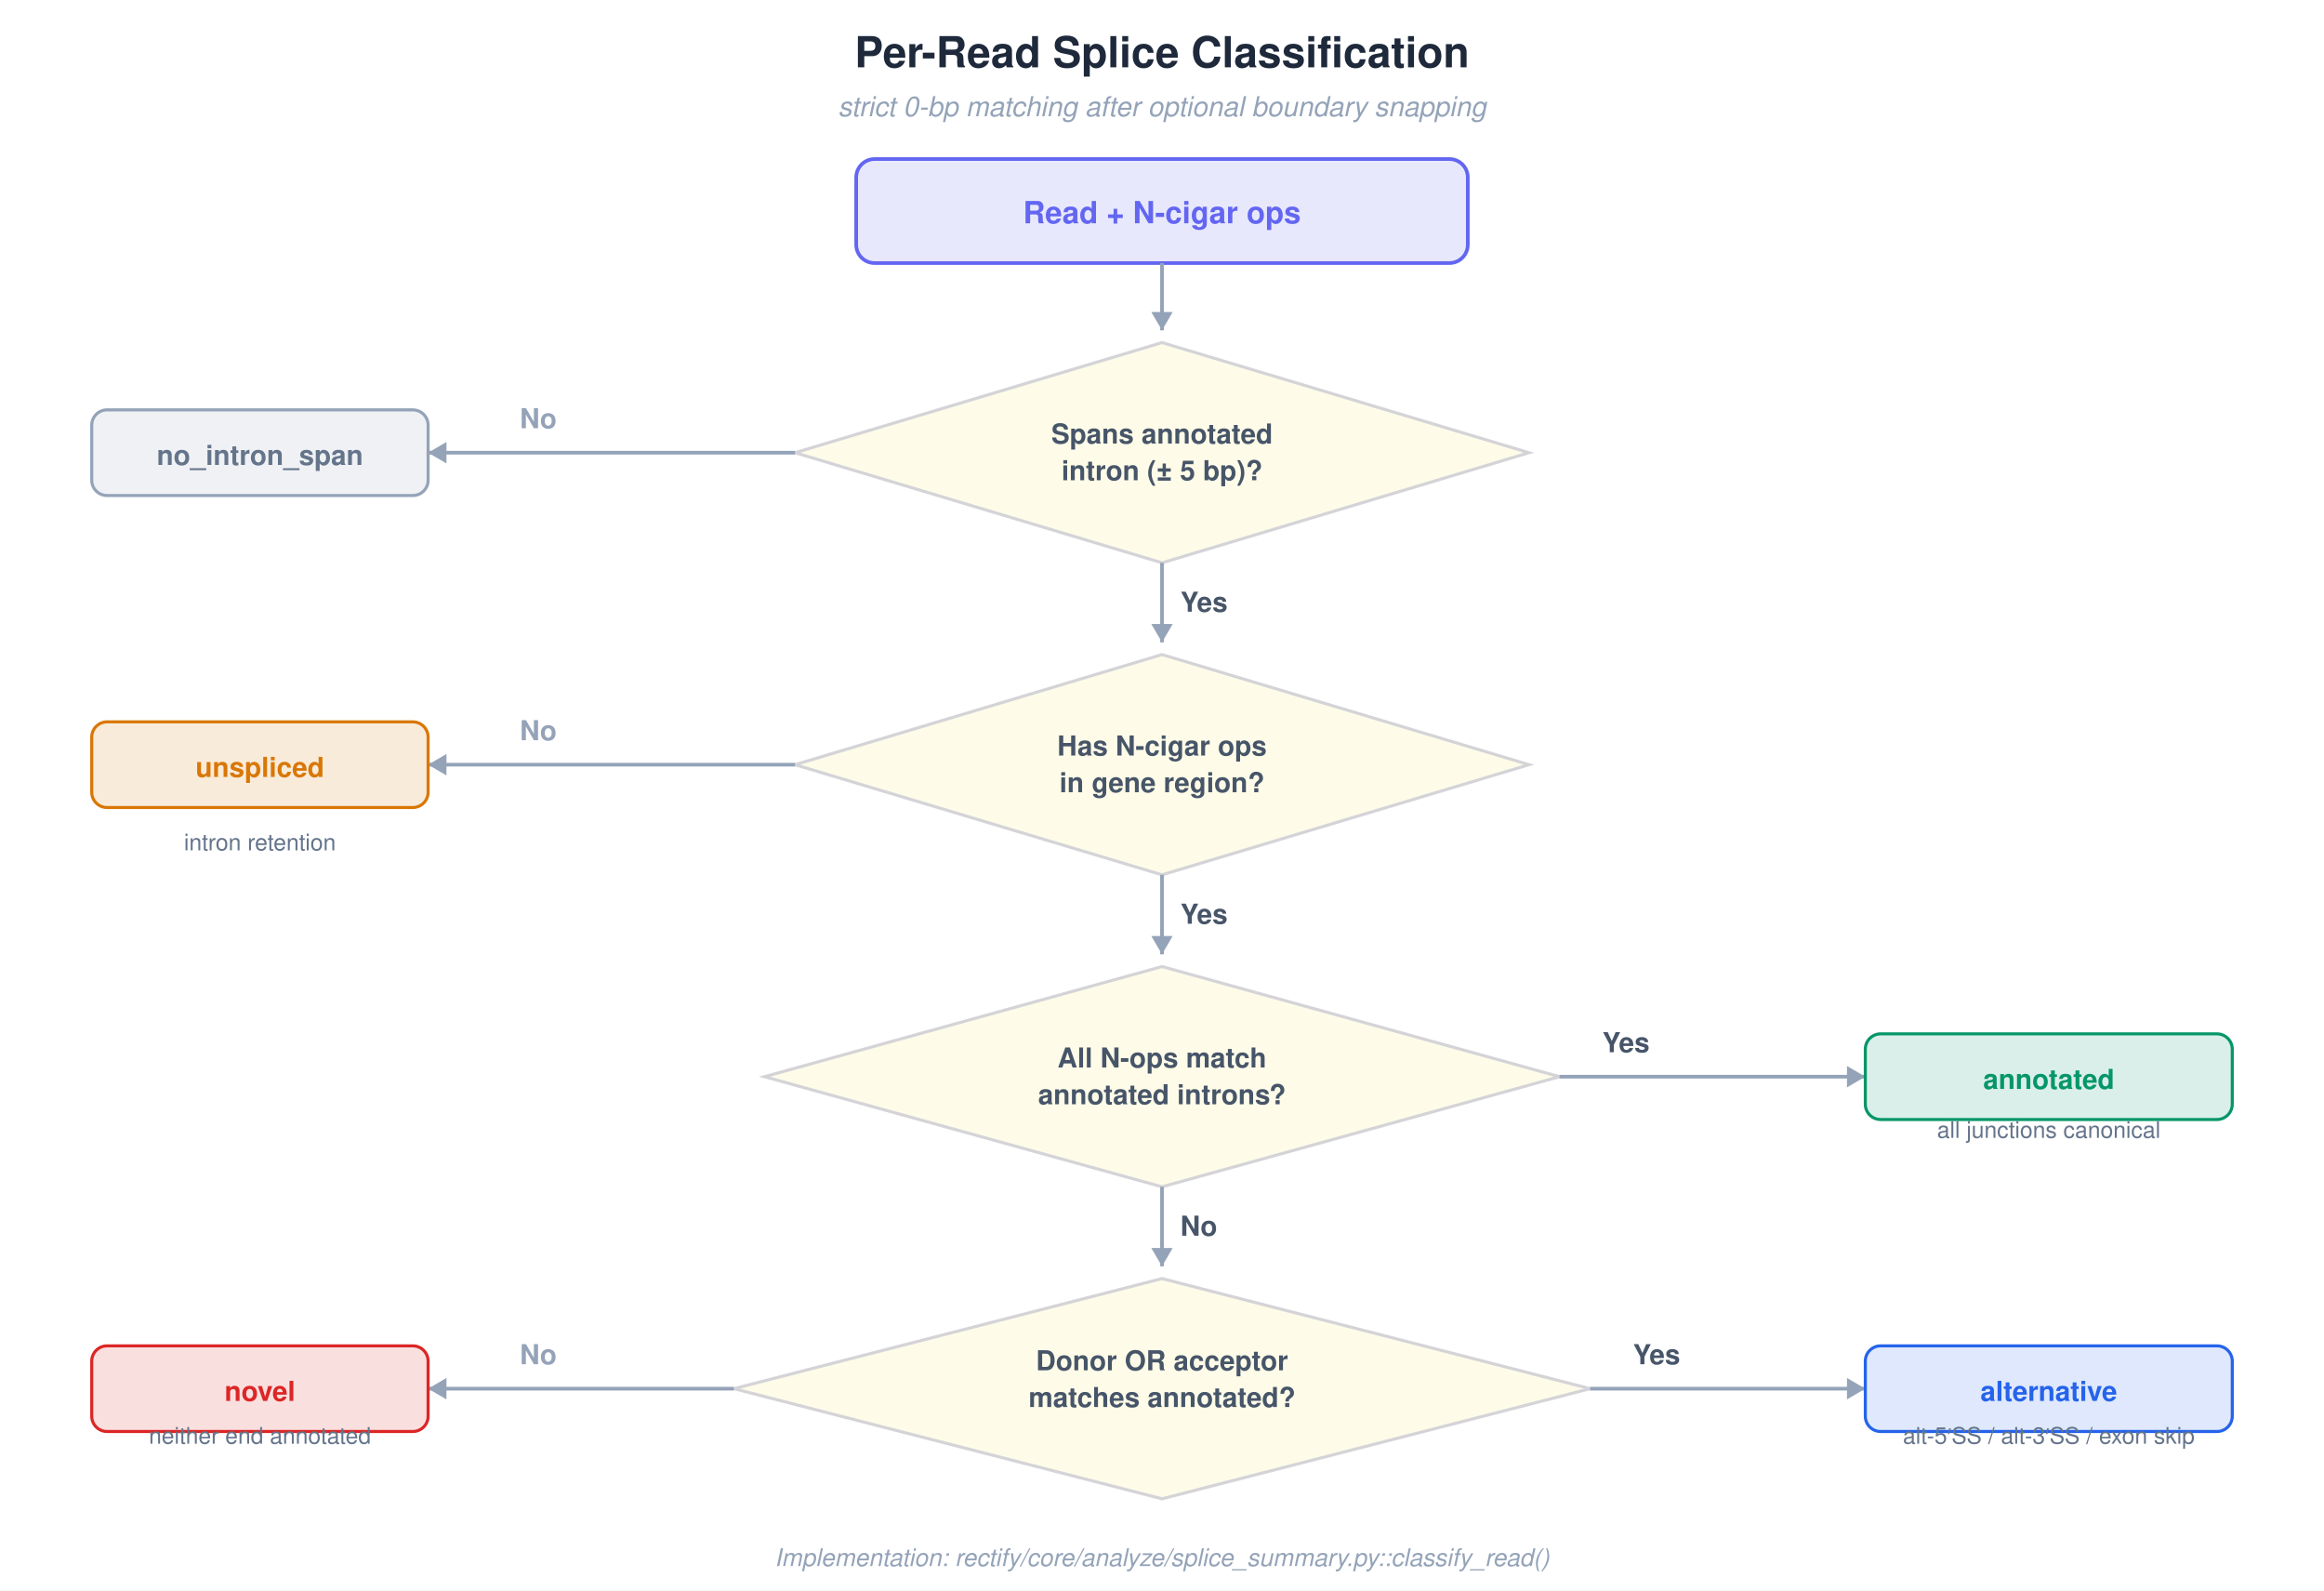
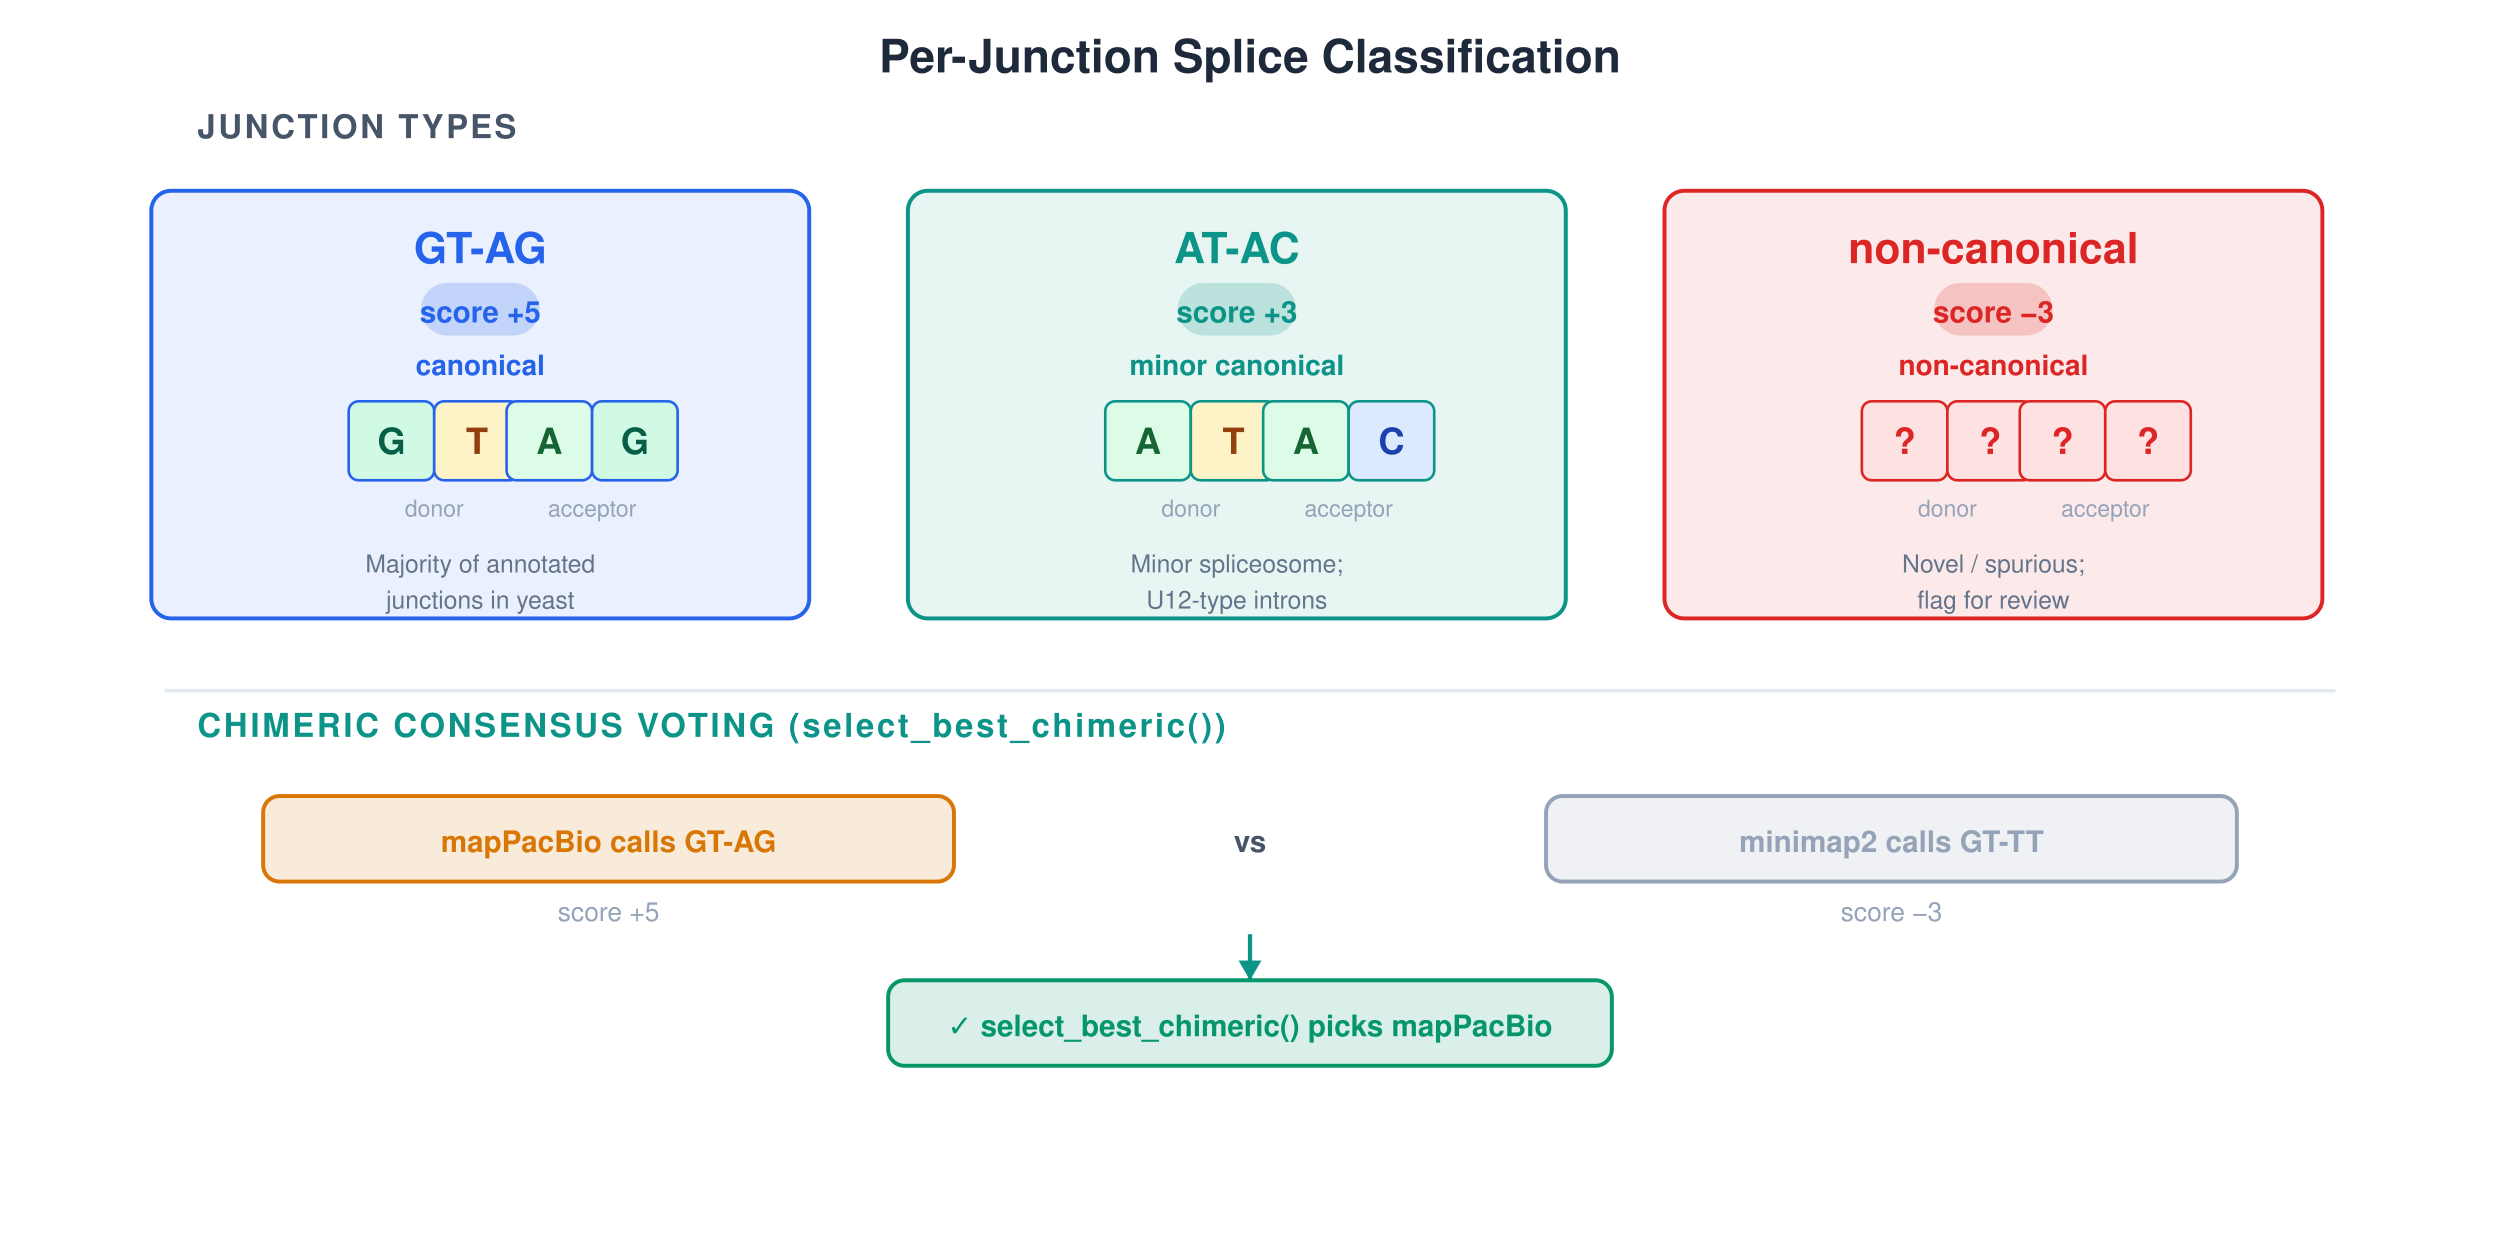
- <svg xmlns="http://www.w3.org/2000/svg" width="760" height="520" viewBox="0 0 760 520">
-   <rect fill="#ffffff" width="760" height="520" />
+ <svg xmlns="http://www.w3.org/2000/svg" width="760" height="380" viewBox="0 0 760 380">
+   <rect fill="#ffffff" width="760" height="380" />
  <g font-family="Helvetica Neue, Helvetica, Arial, sans-serif">
-     <text fill="#1e293b" font-size="14" font-weight="bold" text-anchor="middle" x="380" y="22">Per-Read Splice Classification</text>
-     <text fill="#94a3b8" font-size="9" font-style="italic" text-anchor="middle" x="380" y="38">strict 0-bp matching after optional boundary snapping</text>
-     <rect x="280" y="52" width="200" height="34" rx="6" fill="#6366f1" opacity="0.15" />
-     <rect x="280" y="52" width="200" height="34" rx="6" fill="none" stroke="#6366f1" stroke-width="1.2" />
-     <text fill="#6366f1" font-size="10" font-weight="600" text-anchor="middle" x="380" y="73">Read + N-cigar ops</text>
-     <line x1="380" y1="86" x2="380" y2="108" stroke="#94a3b8" stroke-width="1.2" />
-     <polygon points="380,108 376.5,102 383.5,102" fill="#94a3b8" />
-     <polygon points="380,112 500,148 380,184 260,148" fill="#fefce8" stroke="#d4d4d8" stroke-width="1" />
-     <text fill="#475569" font-size="9" font-weight="600" text-anchor="middle" x="380" y="145">Spans annotated</text>
-     <text fill="#475569" font-size="9" font-weight="600" text-anchor="middle" x="380" y="157">intron (± 5 bp)?</text>
-     <line x1="260" y1="148" x2="140" y2="148" stroke="#94a3b8" stroke-width="1.2" />
-     <polygon points="140,148 146,144.5 146,151.5" fill="#94a3b8" />
-     <text fill="#94a3b8" font-size="9" font-weight="600" x="170" y="140">No</text>
-     <rect x="30" y="134" width="110" height="28" rx="5" fill="#94a3b8" opacity="0.15" />
-     <rect x="30" y="134" width="110" height="28" rx="5" fill="none" stroke="#94a3b8" stroke-width="1" />
-     <text fill="#64748b" font-size="9" font-weight="600" text-anchor="middle" x="85" y="152">no_intron_span</text>
-     <line x1="380" y1="184" x2="380" y2="210" stroke="#94a3b8" stroke-width="1.2" />
-     <polygon points="380,210 376.5,204 383.5,204" fill="#94a3b8" />
-     <text fill="#475569" font-size="9" font-weight="600" x="386" y="200">Yes</text>
-     <polygon points="380,214 500,250 380,286 260,250" fill="#fefce8" stroke="#d4d4d8" stroke-width="1" />
-     <text fill="#475569" font-size="9" font-weight="600" text-anchor="middle" x="380" y="247">Has N-cigar ops</text>
-     <text fill="#475569" font-size="9" font-weight="600" text-anchor="middle" x="380" y="259">in gene region?</text>
-     <line x1="260" y1="250" x2="140" y2="250" stroke="#94a3b8" stroke-width="1.2" />
-     <polygon points="140,250 146,246.5 146,253.5" fill="#94a3b8" />
-     <text fill="#94a3b8" font-size="9" font-weight="600" x="170" y="242">No</text>
-     <rect x="30" y="236" width="110" height="28" rx="5" fill="#d97706" opacity="0.15" />
-     <rect x="30" y="236" width="110" height="28" rx="5" fill="none" stroke="#d97706" stroke-width="1" />
-     <text fill="#d97706" font-size="9" font-weight="600" text-anchor="middle" x="85" y="254">unspliced</text>
-     <text fill="#64748b" font-size="7.5" text-anchor="middle" x="85" y="278">intron retention</text>
-     <line x1="380" y1="286" x2="380" y2="312" stroke="#94a3b8" stroke-width="1.2" />
-     <polygon points="380,312 376.5,306 383.5,306" fill="#94a3b8" />
-     <text fill="#475569" font-size="9" font-weight="600" x="386" y="302">Yes</text>
-     <polygon points="380,316 510,352 380,388 250,352" fill="#fefce8" stroke="#d4d4d8" stroke-width="1" />
-     <text fill="#475569" font-size="9" font-weight="600" text-anchor="middle" x="380" y="349">All N-ops match</text>
-     <text fill="#475569" font-size="9" font-weight="600" text-anchor="middle" x="380" y="361">annotated introns?</text>
-     <line x1="510" y1="352" x2="610" y2="352" stroke="#94a3b8" stroke-width="1.2" />
-     <polygon points="610,352 604,348.5 604,355.5" fill="#94a3b8" />
-     <text fill="#475569" font-size="9" font-weight="600" x="524" y="344">Yes</text>
-     <rect x="610" y="338" width="120" height="28" rx="5" fill="#059669" opacity="0.15" />
-     <rect x="610" y="338" width="120" height="28" rx="5" fill="none" stroke="#059669" stroke-width="1" />
-     <text fill="#059669" font-size="9" font-weight="600" text-anchor="middle" x="670" y="356">annotated</text>
-     <line x1="380" y1="388" x2="380" y2="414" stroke="#94a3b8" stroke-width="1.2" />
-     <polygon points="380,414 376.5,408 383.5,408" fill="#94a3b8" />
-     <text fill="#475569" font-size="9" font-weight="600" x="386" y="404">No</text>
-     <polygon points="380,418 520,454 380,490 240,454" fill="#fefce8" stroke="#d4d4d8" stroke-width="1" />
-     <text fill="#475569" font-size="9" font-weight="600" text-anchor="middle" x="380" y="448">Donor OR acceptor</text>
-     <text fill="#475569" font-size="9" font-weight="600" text-anchor="middle" x="380" y="460">matches annotated?</text>
-     <line x1="520" y1="454" x2="610" y2="454" stroke="#94a3b8" stroke-width="1.2" />
-     <polygon points="610,454 604,450.5 604,457.5" fill="#94a3b8" />
-     <text fill="#475569" font-size="9" font-weight="600" x="534" y="446">Yes</text>
-     <rect x="610" y="440" width="120" height="28" rx="5" fill="#2563eb" opacity="0.15" />
-     <rect x="610" y="440" width="120" height="28" rx="5" fill="none" stroke="#2563eb" stroke-width="1" />
-     <text fill="#2563eb" font-size="9" font-weight="600" text-anchor="middle" x="670" y="458">alternative</text>
-     <line x1="240" y1="454" x2="140" y2="454" stroke="#94a3b8" stroke-width="1.2" />
-     <polygon points="140,454 146,450.5 146,457.5" fill="#94a3b8" />
-     <text fill="#94a3b8" font-size="9" font-weight="600" x="170" y="446">No</text>
-     <rect x="30" y="440" width="110" height="28" rx="5" fill="#dc2626" opacity="0.15" />
-     <rect x="30" y="440" width="110" height="28" rx="5" fill="none" stroke="#dc2626" stroke-width="1" />
-     <text fill="#dc2626" font-size="9" font-weight="600" text-anchor="middle" x="85" y="458">novel</text>
-     <text fill="#64748b" font-size="7.5" text-anchor="middle" x="670" y="372">all junctions canonical</text>
-     <text fill="#64748b" font-size="7.5" text-anchor="middle" x="670" y="472">alt-5′SS / alt-3′SS / exon skip</text>
-     <text fill="#64748b" font-size="7.5" text-anchor="middle" x="85" y="472">neither end annotated</text>
-     <text fill="#94a3b8" font-size="8" font-style="italic" text-anchor="middle" x="380" y="512">Implementation: rectify/core/analyze/splice_summary.py::classify_read()</text>
+     <text fill="#1e293b" font-size="14" font-weight="bold" text-anchor="middle" x="380" y="22">Per-Junction Splice Classification</text>
+     <text fill="#475569" font-size="10" font-weight="bold" letter-spacing="0.8" x="60" y="42">JUNCTION TYPES</text>
+     <rect x="46" y="58" width="200" height="130" rx="6" fill="#2563eb" opacity="0.10" />
+     <rect x="46" y="58" width="200" height="130" rx="6" fill="none" stroke="#2563eb" stroke-width="1.2" />
+     <text fill="#2563eb" font-size="13" font-weight="bold" text-anchor="middle" x="146" y="80">GT-AG</text>
+     <rect x="128" y="86" width="36" height="16" rx="8" fill="#2563eb" opacity="0.2" />
+     <text fill="#2563eb" font-size="9" font-weight="600" text-anchor="middle" x="146" y="98">score +5</text>
+     <text fill="#2563eb" font-size="8.5" font-weight="600" text-anchor="middle" x="146" y="114">canonical</text>
+     <rect x="106" y="122" width="26" height="24" rx="3" fill="#d1fae5" stroke="#2563eb" stroke-width="0.8" />
+     <text fill="#065f46" font-size="11" font-weight="600" text-anchor="middle" x="119" y="138">G</text>
+     <rect x="132" y="122" width="26" height="24" rx="3" fill="#fef3c7" stroke="#2563eb" stroke-width="0.8" />
+     <text fill="#92400e" font-size="11" font-weight="600" text-anchor="middle" x="145" y="138">T</text>
+     <line stroke="#94a3b8" stroke-dasharray="5,3" stroke-width="1.3" x1="160" x2="152" y1="134" y2="134" />
+     <rect x="154" y="122" width="26" height="24" rx="3" fill="#dcfce7" stroke="#2563eb" stroke-width="0.8" />
+     <text fill="#166534" font-size="11" font-weight="600" text-anchor="middle" x="167" y="138">A</text>
+     <rect x="180" y="122" width="26" height="24" rx="3" fill="#d1fae5" stroke="#2563eb" stroke-width="0.8" />
+     <text fill="#065f46" font-size="11" font-weight="600" text-anchor="middle" x="193" y="138">G</text>
+     <text fill="#94a3b8" font-size="7" text-anchor="middle" x="132" y="157">donor</text>
+     <text fill="#94a3b8" font-size="7" text-anchor="middle" x="180" y="157">acceptor</text>
+     <text fill="#64748b" font-size="7.5" text-anchor="middle" x="146" y="174">Majority of annotated</text>
+     <text fill="#64748b" font-size="7.5" text-anchor="middle" x="146" y="185">junctions in yeast</text>
+     <rect x="276" y="58" width="200" height="130" rx="6" fill="#0d9488" opacity="0.10" />
+     <rect x="276" y="58" width="200" height="130" rx="6" fill="none" stroke="#0d9488" stroke-width="1.2" />
+     <text fill="#0d9488" font-size="13" font-weight="bold" text-anchor="middle" x="376" y="80">AT-AC</text>
+     <rect x="358" y="86" width="36" height="16" rx="8" fill="#0d9488" opacity="0.2" />
+     <text fill="#0d9488" font-size="9" font-weight="600" text-anchor="middle" x="376" y="98">score +3</text>
+     <text fill="#0d9488" font-size="8.5" font-weight="600" text-anchor="middle" x="376" y="114">minor canonical</text>
+     <rect x="336" y="122" width="26" height="24" rx="3" fill="#dcfce7" stroke="#0d9488" stroke-width="0.8" />
+     <text fill="#166534" font-size="11" font-weight="600" text-anchor="middle" x="349" y="138">A</text>
+     <rect x="362" y="122" width="26" height="24" rx="3" fill="#fef3c7" stroke="#0d9488" stroke-width="0.8" />
+     <text fill="#92400e" font-size="11" font-weight="600" text-anchor="middle" x="375" y="138">T</text>
+     <line stroke="#94a3b8" stroke-dasharray="5,3" stroke-width="1.3" x1="390" x2="382" y1="134" y2="134" />
+     <rect x="384" y="122" width="26" height="24" rx="3" fill="#dcfce7" stroke="#0d9488" stroke-width="0.8" />
+     <text fill="#166534" font-size="11" font-weight="600" text-anchor="middle" x="397" y="138">A</text>
+     <rect x="410" y="122" width="26" height="24" rx="3" fill="#dbeafe" stroke="#0d9488" stroke-width="0.8" />
+     <text fill="#1e40af" font-size="11" font-weight="600" text-anchor="middle" x="423" y="138">C</text>
+     <text fill="#94a3b8" font-size="7" text-anchor="middle" x="362" y="157">donor</text>
+     <text fill="#94a3b8" font-size="7" text-anchor="middle" x="410" y="157">acceptor</text>
+     <text fill="#64748b" font-size="7.5" text-anchor="middle" x="376" y="174">Minor spliceosome;</text>
+     <text fill="#64748b" font-size="7.5" text-anchor="middle" x="376" y="185">U12-type introns</text>
+     <rect x="506" y="58" width="200" height="130" rx="6" fill="#dc2626" opacity="0.10" />
+     <rect x="506" y="58" width="200" height="130" rx="6" fill="none" stroke="#dc2626" stroke-width="1.2" />
+     <text fill="#dc2626" font-size="13" font-weight="bold" text-anchor="middle" x="606" y="80">non-canonical</text>
+     <rect x="588" y="86" width="36" height="16" rx="8" fill="#dc2626" opacity="0.2" />
+     <text fill="#dc2626" font-size="9" font-weight="600" text-anchor="middle" x="606" y="98">score −3</text>
+     <text fill="#dc2626" font-size="8.5" font-weight="600" text-anchor="middle" x="606" y="114">non-canonical</text>
+     <rect x="566" y="122" width="26" height="24" rx="3" fill="#fee2e2" stroke="#dc2626" stroke-width="0.8" />
+     <text fill="#dc2626" font-size="11" font-weight="600" text-anchor="middle" x="579" y="138">?</text>
+     <rect x="592" y="122" width="26" height="24" rx="3" fill="#fee2e2" stroke="#dc2626" stroke-width="0.8" />
+     <text fill="#dc2626" font-size="11" font-weight="600" text-anchor="middle" x="605" y="138">?</text>
+     <line stroke="#94a3b8" stroke-dasharray="5,3" stroke-width="1.3" x1="620" x2="612" y1="134" y2="134" />
+     <rect x="614" y="122" width="26" height="24" rx="3" fill="#fee2e2" stroke="#dc2626" stroke-width="0.8" />
+     <text fill="#dc2626" font-size="11" font-weight="600" text-anchor="middle" x="627" y="138">?</text>
+     <rect x="640" y="122" width="26" height="24" rx="3" fill="#fee2e2" stroke="#dc2626" stroke-width="0.8" />
+     <text fill="#dc2626" font-size="11" font-weight="600" text-anchor="middle" x="653" y="138">?</text>
+     <text fill="#94a3b8" font-size="7" text-anchor="middle" x="592" y="157">donor</text>
+     <text fill="#94a3b8" font-size="7" text-anchor="middle" x="640" y="157">acceptor</text>
+     <text fill="#64748b" font-size="7.5" text-anchor="middle" x="606" y="174">Novel / spurious;</text>
+     <text fill="#64748b" font-size="7.5" text-anchor="middle" x="606" y="185">flag for review</text>
+     <line stroke="#e2e8f0" stroke-width="1" x1="50" x2="710" y1="210" y2="210" />
+     <text fill="#0d9488" font-size="10" font-weight="bold" letter-spacing="0.8" x="60" y="224">CHIMERIC CONSENSUS VOTING  (select_best_chimeric())</text>
+     <rect x="80" y="242" width="210" height="26" rx="5" fill="#d97706" opacity="0.15" />
+     <rect x="80" y="242" width="210" height="26" rx="5" fill="none" stroke="#d97706" stroke-width="1.2" />
+     <text fill="#d97706" font-size="9" font-weight="600" text-anchor="middle" x="185.0" y="259.0">mapPacBio calls GT-AG</text>
+     <text fill="#94a3b8" font-size="8" text-anchor="middle" x="185" y="280">score +5</text>
+     <text fill="#475569" font-size="9" font-weight="600" text-anchor="middle" x="380" y="259">vs</text>
+     <rect x="470" y="242" width="210" height="26" rx="5" fill="#94a3b8" opacity="0.15" />
+     <rect x="470" y="242" width="210" height="26" rx="5" fill="none" stroke="#94a3b8" stroke-width="1.2" />
+     <text fill="#94a3b8" font-size="9" font-weight="600" text-anchor="middle" x="575.0" y="259.0">minimap2 calls GT-TT</text>
+     <text fill="#94a3b8" font-size="8" text-anchor="middle" x="575" y="280">score −3</text>
+     <line stroke="#0d9488" stroke-width="1.3" x1="380" x2="380" y1="284" y2="298" />
+     <polygon fill="#0d9488" points="380,298 376.5,292 383.5,292" />
+     <rect x="270" y="298" width="220" height="26" rx="5" fill="#059669" opacity="0.15" />
+     <rect x="270" y="298" width="220" height="26" rx="5" fill="none" stroke="#059669" stroke-width="1.2" />
+     <text fill="#059669" font-size="9" font-weight="600" text-anchor="middle" x="380" y="315">✓ select_best_chimeric() picks mapPacBio</text>
  </g>
</svg>
